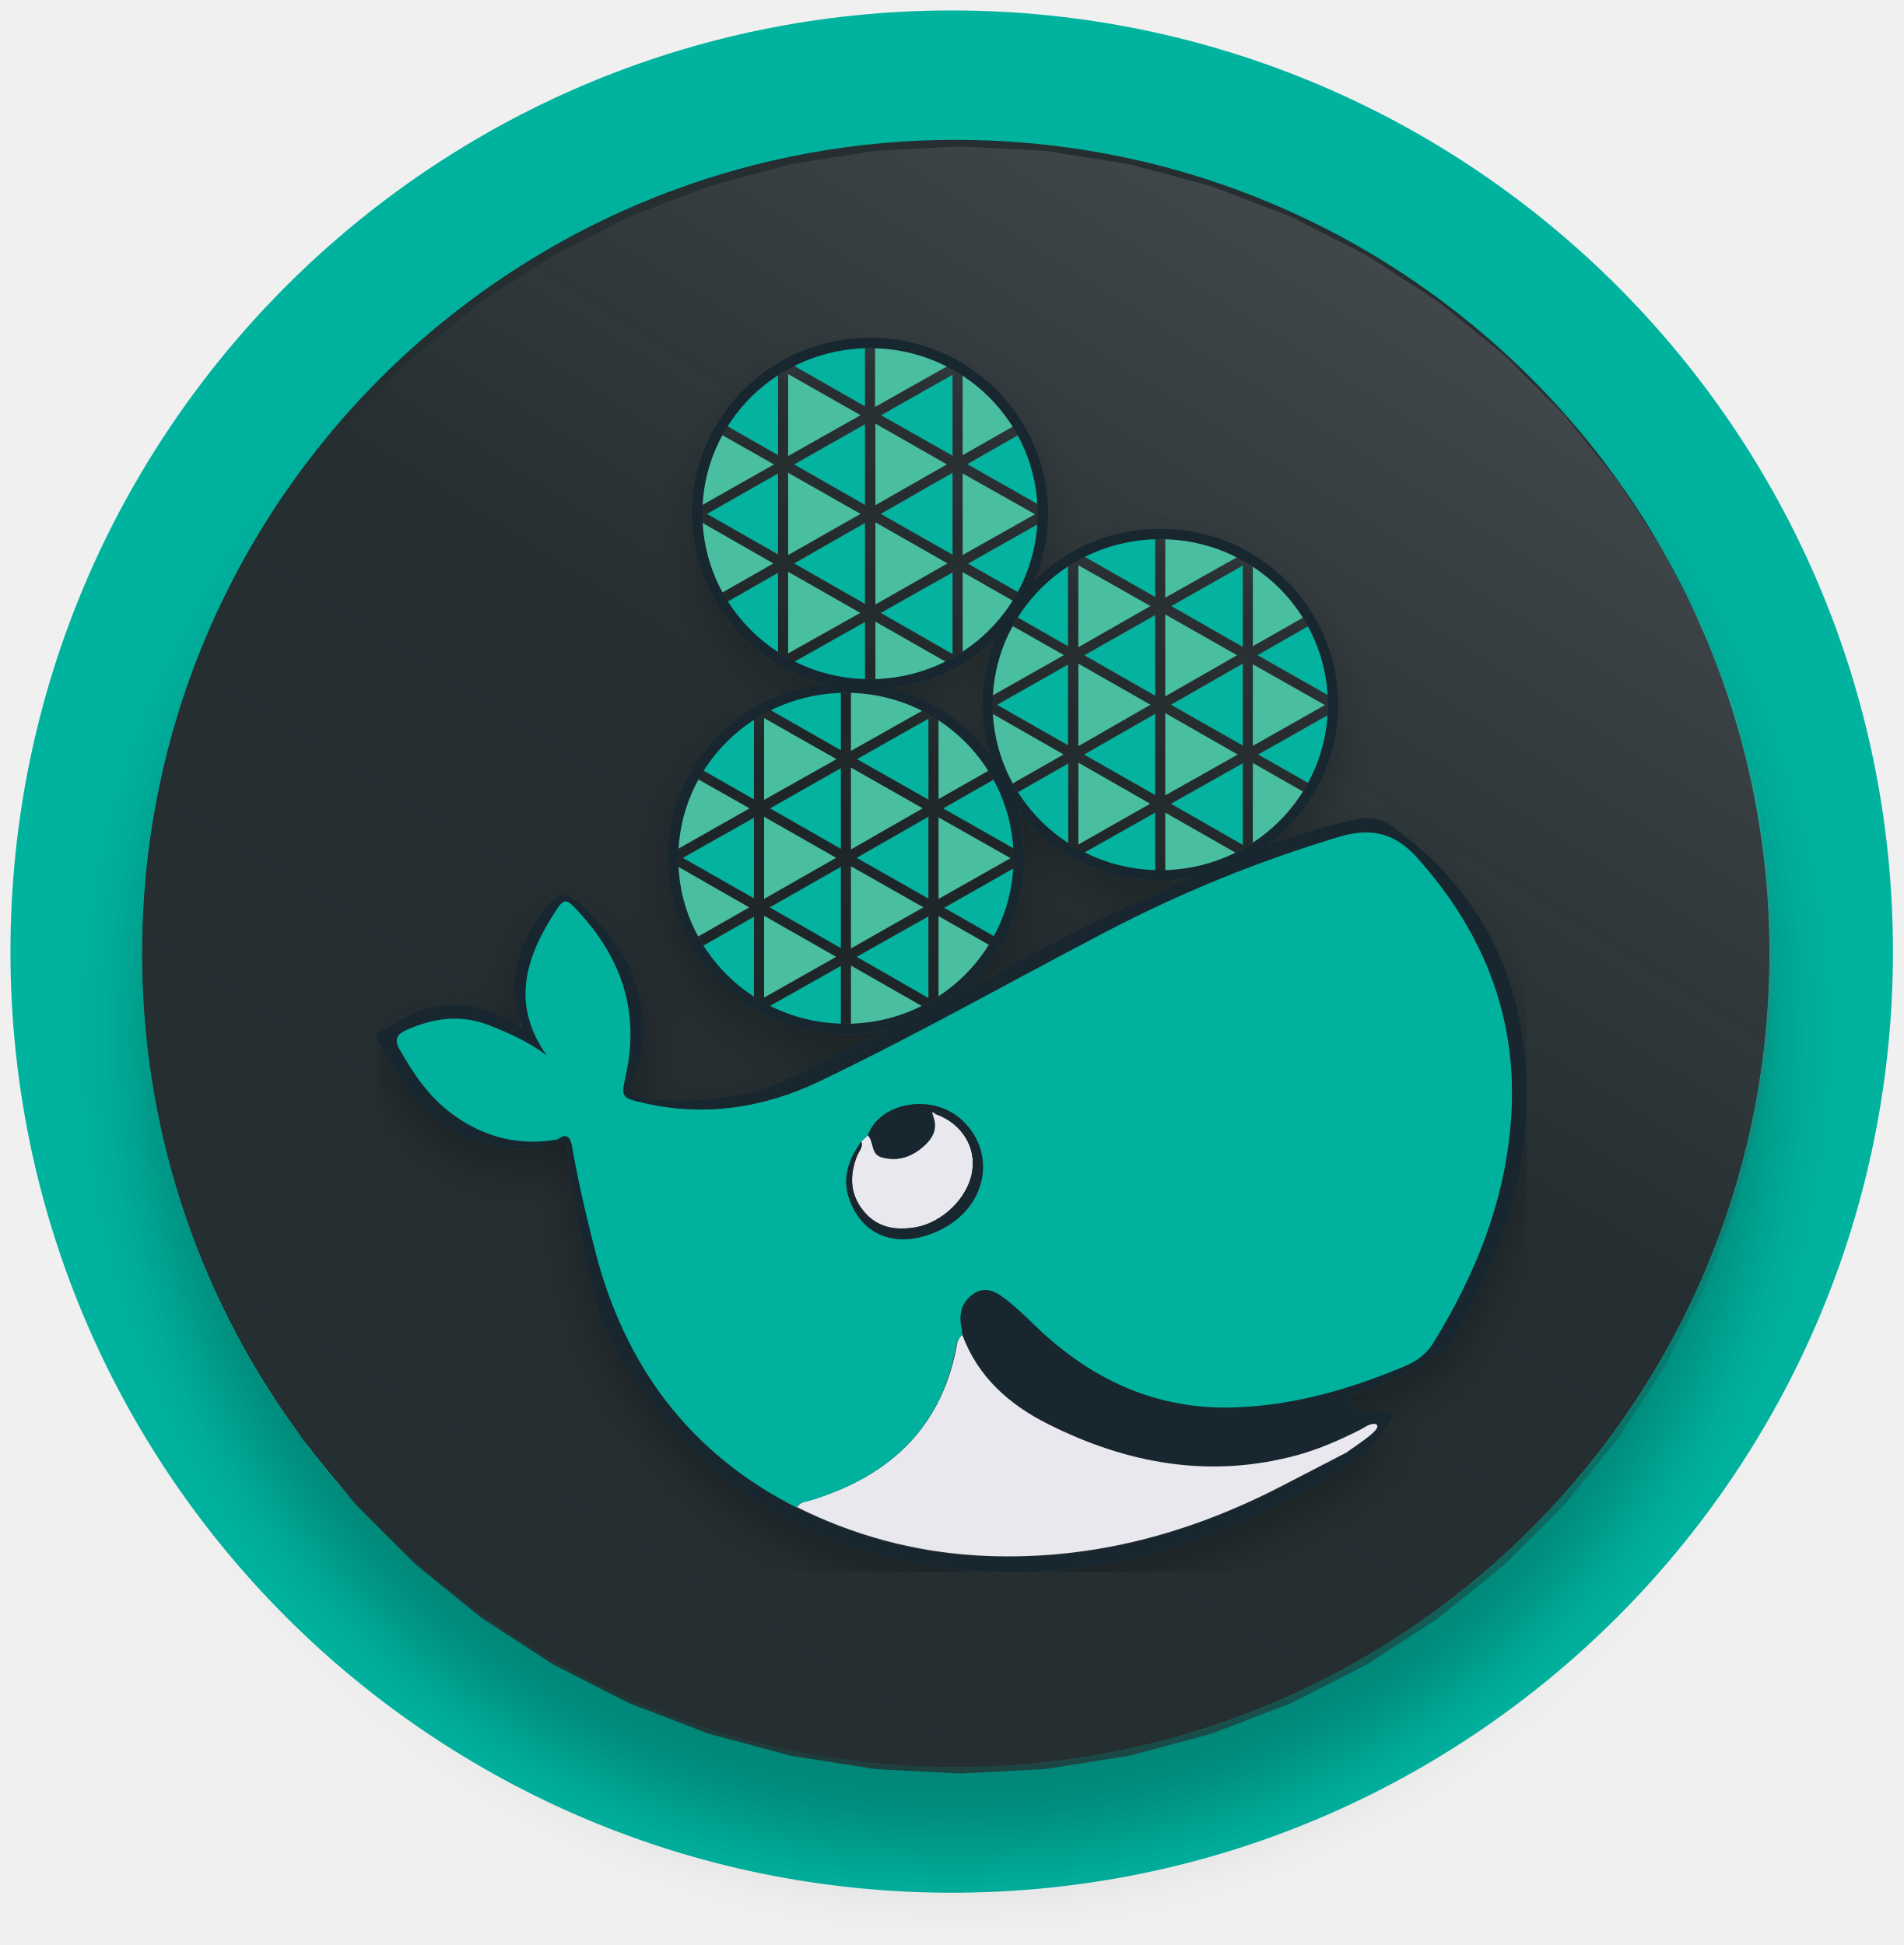
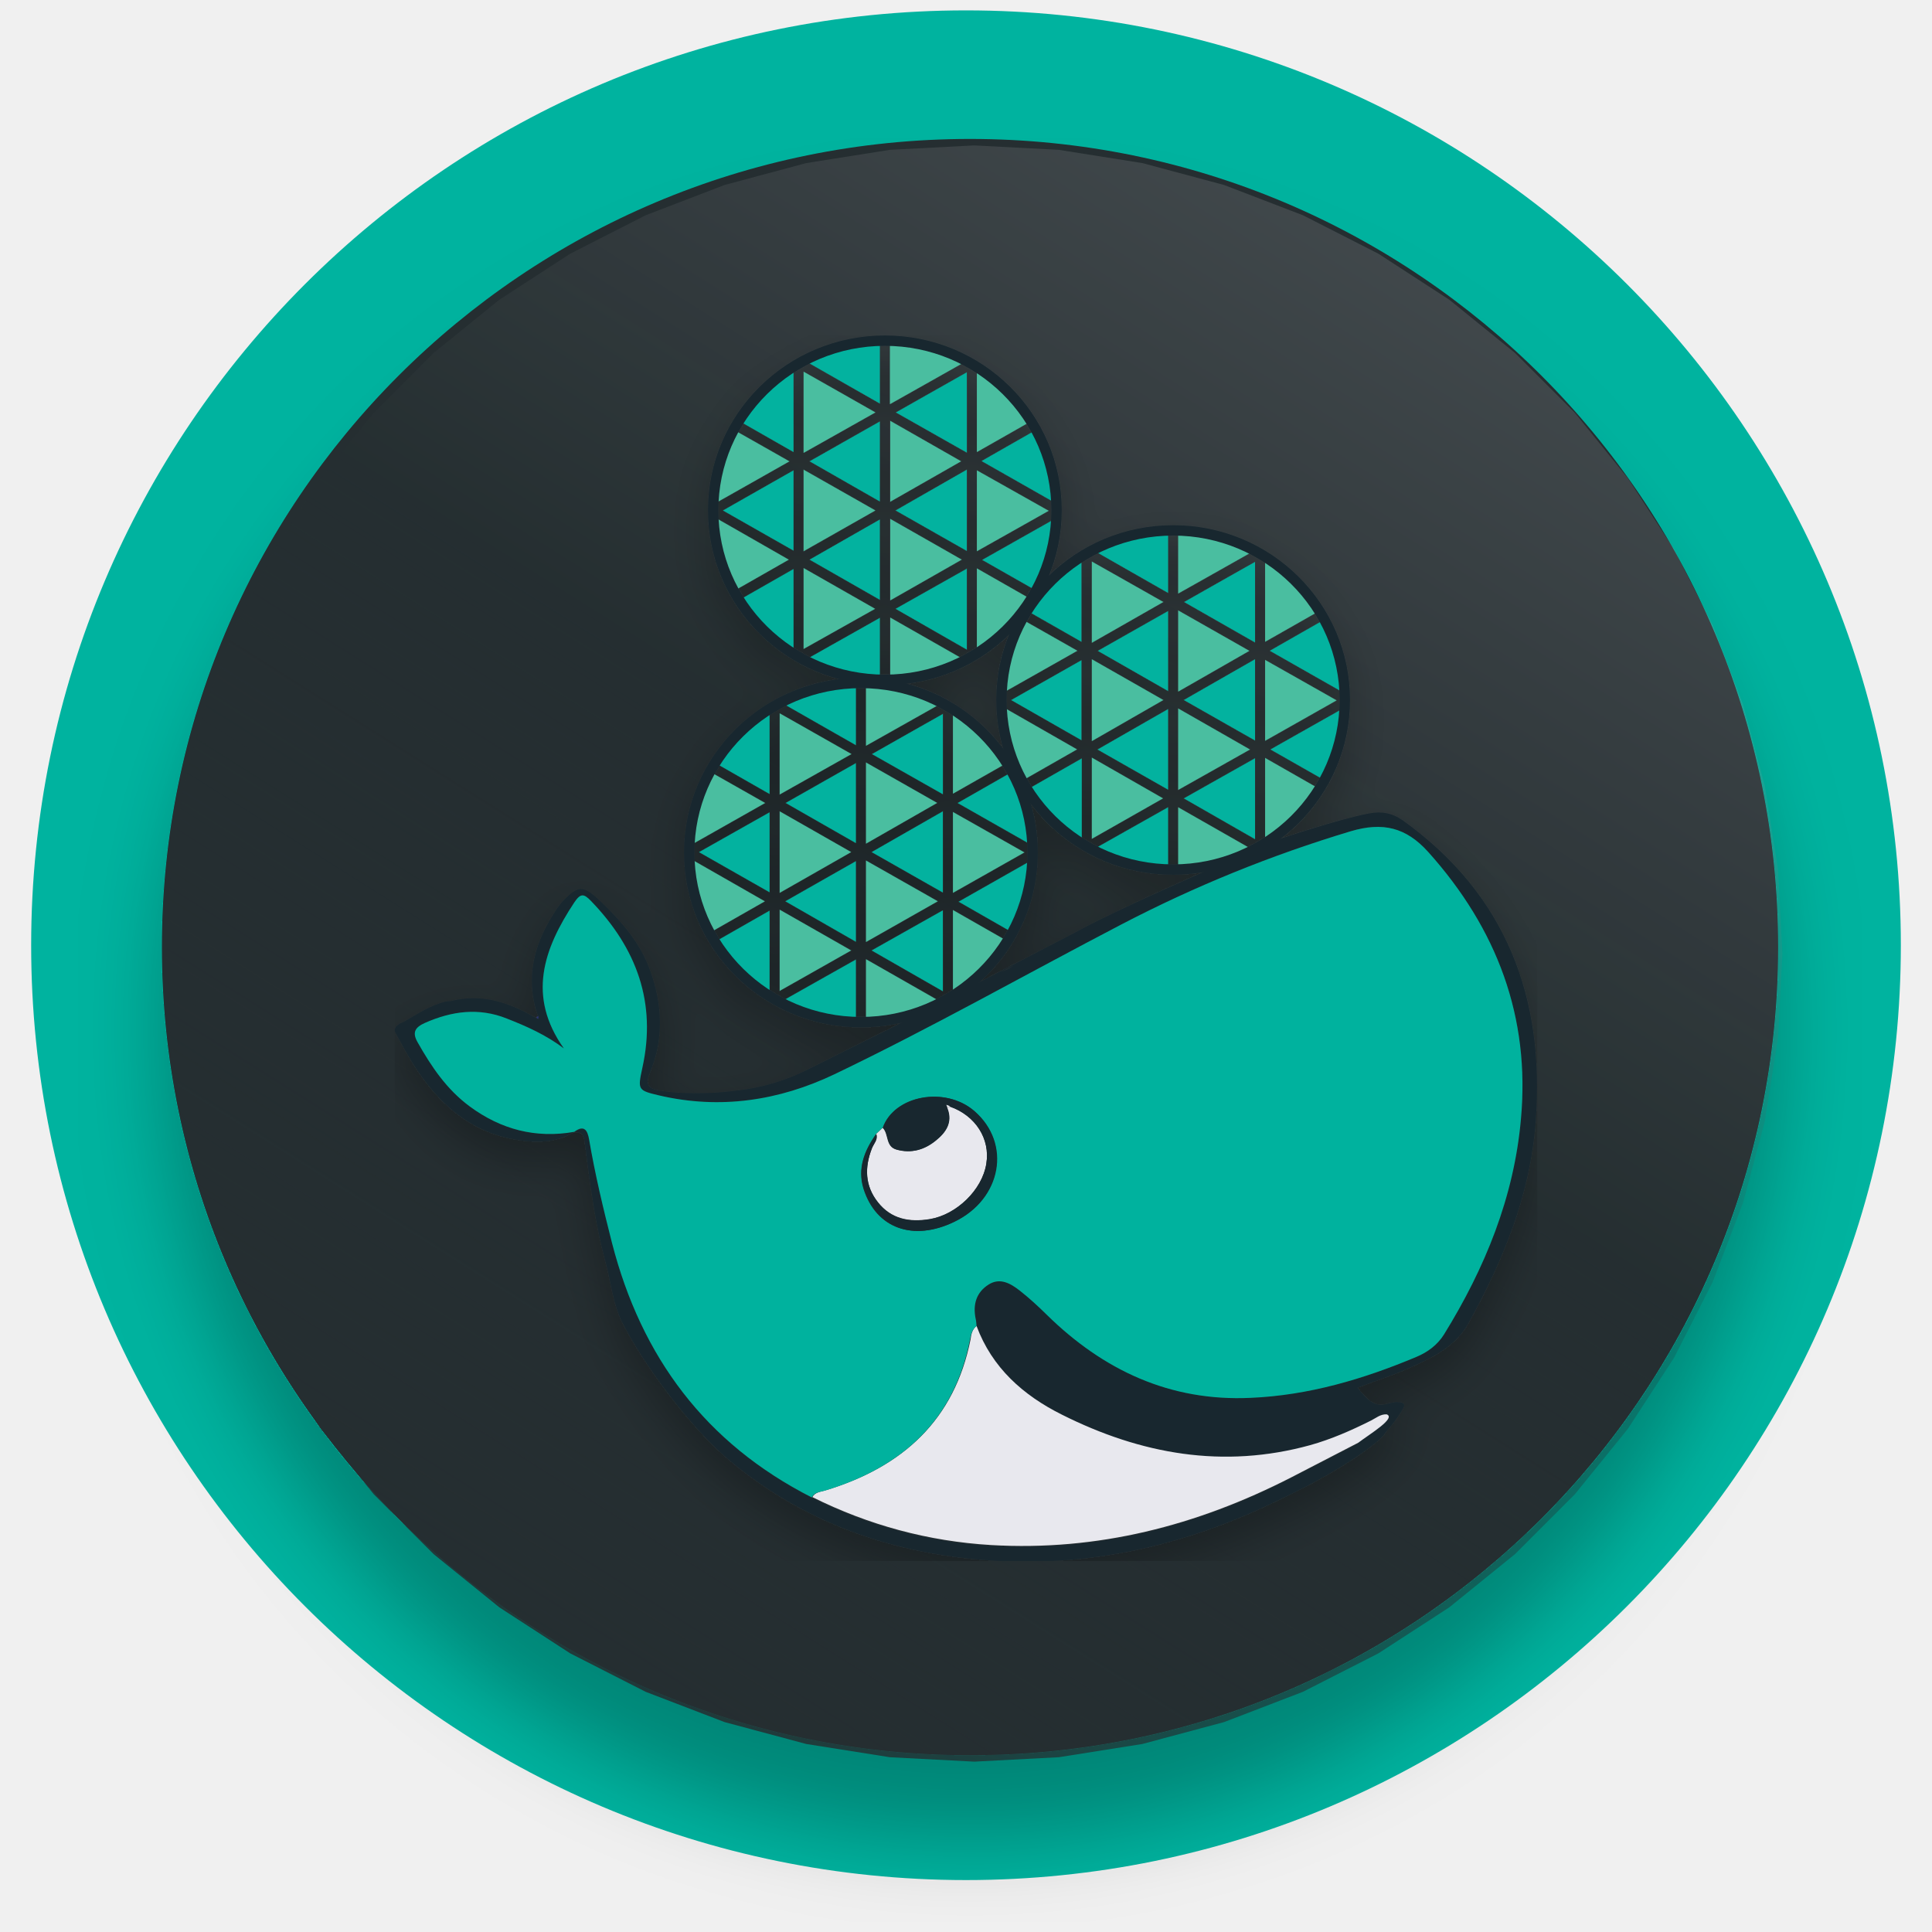
- <svg xmlns="http://www.w3.org/2000/svg" width="91" height="93" viewBox="0 0 91 93" fill="none">
+ <svg xmlns="http://www.w3.org/2000/svg" width="90" height="90" viewBox="0 0 91 93" fill="none">
  <circle cx="45.5" cy="45.5" r="45" fill="#00B39F" />
  <g filter="url(#filter0_d_16047_38784)">
    <circle cx="45.693" cy="45.589" r="38.901" fill="#252E31" />
  </g>
  <path d="M45.9 7L49.966 7.213L53.988 7.85L57.921 8.904L61.722 10.363L65.35 12.212L68.765 14.429L71.929 16.992L74.808 19.871L77.371 23.035L79.588 26.45L81.437 30.078L82.896 33.879L83.95 37.812L84.587 41.834L84.8 45.9L84.587 49.966L83.95 53.988L82.896 57.921L81.437 61.722L79.588 65.35L77.371 68.765L74.808 71.929L71.929 74.808L68.765 77.371L65.35 79.588L61.722 81.437L57.921 82.896L53.988 83.95L49.966 84.587L45.9 84.8L41.834 84.587L37.812 83.95L33.879 82.896L30.078 81.437L26.45 79.588L23.035 77.371L19.871 74.808L16.992 71.929L14.429 68.765L12.212 65.35L10.363 61.722L8.904 57.921L7.85 53.988L7.213 49.966L7 45.9L7.213 41.834L7.85 37.812L8.904 33.879L10.363 30.078L12.212 26.45L14.429 23.035L16.992 19.871L19.871 16.992L23.035 14.429L26.45 12.212L30.078 10.363L33.879 8.904L37.812 7.85L41.834 7.213L45.9 7Z" fill="url(#paint0_linear_16047_38784)" />
  <g clip-path="url(#clip0_16047_38784)" filter="url(#filter1_d_16047_38784)">
    <path d="M33.816 70.037C32.087 68.479 29.995 65.693 28.979 63.701C28.509 62.787 28.418 61.754 28.16 60.78C27.644 58.908 27.402 56.976 27.159 55.058C27.114 54.729 27.083 54.459 26.659 54.504C27.144 54.145 27.311 54.444 27.371 54.864C27.66 56.556 28.054 58.204 28.478 59.866C29.873 65.319 32.967 69.498 38.092 72.104C40.807 73.452 43.673 74.231 46.69 74.41C51.816 74.71 56.608 73.482 61.127 71.16C62.218 70.606 63.295 70.037 64.372 69.483C67.238 67.835 65.069 70.082 60.687 72.134C56.365 74.276 51.77 75.414 46.903 75.129C42.005 74.83 37.562 73.287 33.816 70.037Z" fill="#18272F" />
    <path d="M66.115 67.499C65.994 67.514 66.768 67.394 66.555 67.768C65.964 68.832 64.584 70.27 64.372 69.446C64.266 69.371 65.782 67.978 65.736 68.098L65.752 68.083C65.448 68.083 65.236 68.263 64.993 68.382C64.053 68.847 63.083 69.281 62.067 69.566C57.882 70.719 53.908 70 50.117 68.098C48.252 67.169 46.766 65.836 46.008 63.829C45.993 63.709 45.993 63.589 45.962 63.469C45.826 62.795 45.993 62.211 46.584 61.837C47.145 61.477 47.661 61.792 48.101 62.136C48.556 62.496 48.98 62.885 49.39 63.29C52.104 65.941 55.319 67.469 59.201 67.289C61.991 67.169 64.629 66.39 67.192 65.312C67.738 65.087 68.193 64.743 68.511 64.233C70.498 61.043 71.878 57.628 72.212 53.883C72.666 48.97 71.059 44.716 67.753 41.017C66.677 39.819 65.555 39.549 64.023 40.013C60.186 41.151 56.502 42.664 52.968 44.507C48.358 46.903 43.855 49.465 39.169 51.711C36.5 52.984 33.664 53.404 30.723 52.73C29.707 52.49 29.676 52.46 29.919 51.412C30.632 48.266 29.646 45.645 27.447 43.368C27.099 43.009 26.947 42.994 26.643 43.443C25.157 45.69 24.369 47.967 26.143 50.468C25.294 49.824 24.354 49.42 23.398 49.03C22.049 48.491 20.745 48.671 19.456 49.24C19.001 49.45 18.834 49.674 19.092 50.154C19.759 51.337 20.502 52.46 21.624 53.269C23.125 54.362 24.794 54.827 26.643 54.482C25.764 55.022 24.794 55.022 23.838 54.857C21.548 54.467 20.032 53.029 18.864 51.172C18.546 50.663 18.273 50.139 17.985 49.614C18.03 49.345 18.258 49.27 18.455 49.18C19.107 48.806 19.744 48.371 20.487 48.206C20.563 48.206 20.623 48.191 20.699 48.191C22.201 47.802 23.52 48.266 24.794 49C24.824 49.015 24.854 49.045 24.9 49.06C24.9 49.015 24.9 48.955 24.9 48.91C24.233 46.993 24.748 45.301 25.84 43.698C25.901 43.623 25.961 43.533 26.022 43.458C26.841 42.575 27.068 42.59 27.933 43.413C28.933 44.372 29.828 45.405 30.298 46.724C30.89 48.371 30.965 50.034 30.268 51.666C30.01 52.281 30.298 52.43 30.783 52.505C31.83 52.67 33.225 52.655 34.271 52.52C34.559 52.475 36.076 52.4 37.941 51.457C45.022 47.892 60.687 40.358 60.687 40.358C60.687 40.358 63.447 39.429 64.887 39.159C65.494 39.04 66.009 39.13 66.525 39.489C71.529 43.084 73.364 48.057 72.924 53.973C72.666 57.478 71.362 60.668 69.664 63.724C69.057 64.802 67.966 65.342 66.889 65.821C66.07 66.195 65.206 66.465 64.341 66.795C64.736 67.304 65.115 67.723 65.661 67.603M47.145 46.798C47.312 46.724 47.555 46.679 47.767 46.484L47.145 46.798ZM40.185 50.378L50.739 44.896C53.499 43.383 60.702 40.343 60.702 40.343" fill="#18272F" />
    <path d="M46.008 63.828C46.751 65.835 48.252 67.168 50.117 68.097C53.908 69.999 57.881 70.718 62.067 69.565C63.083 69.28 64.038 68.861 64.993 68.382C65.236 68.262 65.448 68.067 65.751 68.082C66.222 68.262 64.918 69.041 64.387 69.445C63.31 69.999 62.218 70.568 61.142 71.123C56.608 73.444 51.831 74.672 46.705 74.373C43.688 74.193 40.807 73.414 38.107 72.066C38.244 71.812 38.517 71.812 38.744 71.737C42.459 70.613 44.946 68.352 45.72 64.472C45.75 64.233 45.796 63.993 46.008 63.828Z" fill="#E8E8EE" />
    <path d="M46.008 63.828C45.796 63.993 45.735 64.233 45.69 64.487C44.931 68.367 42.429 70.629 38.714 71.752C38.471 71.827 38.214 71.812 38.077 72.081C32.952 69.475 29.873 65.311 28.463 59.844C28.039 58.181 27.644 56.534 27.356 54.841C27.28 54.422 27.129 54.122 26.643 54.482C24.778 54.811 23.11 54.362 21.624 53.269C20.502 52.445 19.759 51.336 19.092 50.153C18.834 49.689 18.986 49.449 19.456 49.239C20.745 48.67 22.049 48.49 23.398 49.03C24.354 49.404 25.294 49.824 26.143 50.468C24.369 47.966 25.157 45.689 26.643 43.443C26.947 42.993 27.098 43.008 27.447 43.368C29.646 45.645 30.616 48.266 29.919 51.411C29.691 52.46 29.707 52.49 30.723 52.729C33.664 53.418 36.5 52.984 39.169 51.711C43.855 49.464 48.373 46.903 52.968 44.506C56.502 42.664 60.186 41.166 64.023 40.013C65.554 39.563 66.677 39.818 67.753 41.016C71.059 44.701 72.666 48.955 72.211 53.883C71.878 57.627 70.483 61.042 68.511 64.233C68.193 64.742 67.723 65.087 67.192 65.311C64.629 66.39 61.991 67.168 59.201 67.288C55.319 67.468 52.104 65.955 49.389 63.289C48.98 62.885 48.556 62.495 48.101 62.136C47.661 61.791 47.145 61.477 46.584 61.836C45.993 62.211 45.826 62.795 45.962 63.469C45.993 63.574 45.993 63.708 46.008 63.828ZM41.489 54.287C41.383 54.392 41.277 54.482 41.171 54.587C40.61 55.38 40.261 56.249 40.564 57.223C41.171 59.14 42.96 59.769 44.931 58.81C47.206 57.702 47.676 55.036 45.887 53.478C44.492 52.265 42.035 52.729 41.489 54.287Z" fill="#00B29E" />
    <path d="M24.915 48.898C24.915 48.943 24.915 49.003 24.915 49.048C24.884 49.033 24.854 49.003 24.809 48.988C24.839 48.958 24.869 48.928 24.915 48.898Z" fill="#2C3476" />
    <path d="M41.171 54.591C41.277 54.486 41.383 54.396 41.489 54.291C41.792 54.591 41.611 55.19 42.156 55.34C42.869 55.535 43.491 55.34 44.037 54.905C44.522 54.516 44.856 54.037 44.598 53.363C44.643 53.333 44.674 53.288 44.719 53.258C45.963 53.692 46.675 54.816 46.478 56.014C46.281 57.272 45.038 58.47 43.764 58.68C42.778 58.845 41.899 58.68 41.262 57.871C40.625 57.077 40.61 56.194 40.974 55.265C41.049 55.055 41.262 54.861 41.171 54.591Z" fill="#E8E8EE" />
    <path d="M44.613 53.359C44.871 54.033 44.537 54.513 44.052 54.902C43.506 55.351 42.884 55.531 42.171 55.336C41.626 55.187 41.807 54.587 41.504 54.288C42.05 52.73 44.507 52.281 45.902 53.479C47.706 55.037 47.221 57.718 44.946 58.811C42.975 59.77 41.186 59.141 40.579 57.224C40.276 56.25 40.609 55.381 41.186 54.587C41.277 54.857 41.064 55.052 40.973 55.276C40.609 56.205 40.64 57.089 41.262 57.883C41.898 58.691 42.778 58.856 43.764 58.691C45.053 58.467 46.281 57.284 46.478 56.025C46.675 54.827 45.962 53.704 44.719 53.269C44.658 53.254 44.613 53.224 44.552 53.209C44.567 53.239 44.598 53.299 44.613 53.359Z" fill="#18272F" />
    <path d="M44.613 53.359C44.598 53.3 44.583 53.24 44.552 53.18C44.613 53.195 44.658 53.225 44.719 53.24C44.689 53.285 44.643 53.315 44.613 53.359Z" fill="#E8E8EE" />
    <path d="M40.685 36.703V40.612L44.112 38.65L40.685 36.703Z" fill="#4ABEA0" />
    <path d="M40.685 41.422V45.346L44.143 43.384L40.685 41.422Z" fill="#4ABEA0" />
    <path d="M40.2 40.584V36.734L36.819 38.652L40.2 40.584Z" fill="#03B29F" />
    <path d="M33.422 45.334C34.089 46.382 34.984 47.281 36.045 47.94V43.836L33.422 45.334Z" fill="#03B29F" />
    <path d="M40.2 45.333V41.453L36.803 43.385L40.2 45.333Z" fill="#03B29F" />
    <path d="M36.531 47.698L39.973 45.751L36.531 43.789V47.698Z" fill="#4ABEA0" />
    <path d="M44.385 47.715V43.82L40.958 45.752L44.385 47.715Z" fill="#03B29F" />
    <path d="M47.737 44.888C48.313 43.839 48.646 42.656 48.707 41.383L45.144 43.405L47.737 44.888Z" fill="#03B29F" />
    <path d="M44.871 42.98L48.313 41.033L44.871 39.086V42.98Z" fill="#4ABEA0" />
    <path d="M44.386 38.232V34.367L40.974 36.299L44.386 38.232Z" fill="#03B29F" />
    <path d="M44.385 42.964V39.055L40.958 41.017L44.385 42.964Z" fill="#03B29F" />
    <path d="M36.531 39.055V42.979L39.973 41.017L36.531 39.055Z" fill="#4ABEA0" />
    <path d="M40.2 32.859C38.896 32.904 37.653 33.234 36.576 33.803L40.2 35.87V32.859Z" fill="#03B29F" />
    <path d="M36.531 34.336V38.245L39.988 36.298L36.531 34.336Z" fill="#4ABEA0" />
    <path d="M36.045 34.117C34.984 34.776 34.089 35.675 33.422 36.723L36.045 38.221V34.117Z" fill="#03B29F" />
    <path d="M44.355 33.833C43.263 33.249 42.02 32.904 40.685 32.859V35.9L44.355 33.833Z" fill="#4ABEA0" />
    <path d="M32.178 41.305C32.224 42.608 32.573 43.821 33.164 44.9L35.818 43.387L32.178 41.305Z" fill="#4ABEA0" />
    <path d="M33.164 37.141C32.573 38.219 32.224 39.432 32.178 40.721L35.833 38.653L33.164 37.141Z" fill="#4ABEA0" />
    <path d="M36.561 48.239C37.653 48.809 38.881 49.153 40.2 49.198V46.188L36.561 48.239Z" fill="#03B29F" />
    <path d="M47.479 36.723C46.827 35.675 45.932 34.776 44.871 34.117V38.206L47.479 36.723Z" fill="#4ABEA0" />
    <path d="M44.871 47.924C45.932 47.265 46.827 46.366 47.494 45.303L44.871 43.805V47.924Z" fill="#4ABEA0" />
    <path d="M48.707 40.706C48.662 39.418 48.313 38.22 47.721 37.156L45.098 38.654L48.707 40.706Z" fill="#03B29F" />
    <path d="M40.685 49.182C41.989 49.138 43.233 48.808 44.309 48.239L40.685 46.172V49.182Z" fill="#4ABEA0" />
    <path d="M36.045 42.951V39.102L32.648 41.019L36.045 42.951Z" fill="#03B29F" />
    <path d="M55.713 29.383V33.292L59.14 31.33L55.713 29.383Z" fill="#4ABEA0" />
    <path d="M55.713 34.102V38.026L59.17 36.079L55.713 34.102Z" fill="#4ABEA0" />
    <path d="M55.228 33.264V29.414L51.846 31.331L55.228 33.264Z" fill="#03B29F" />
    <path d="M48.45 38.006C49.117 39.054 50.011 39.953 51.073 40.612V36.508L48.45 38.006Z" fill="#03B29F" />
    <path d="M55.228 38.012V34.133L51.831 36.08L55.228 38.012Z" fill="#03B29F" />
    <path d="M51.558 40.378L54.985 38.431L51.558 36.469V40.378Z" fill="#4ABEA0" />
    <path d="M59.413 40.394V36.5L55.986 38.432L59.413 40.394Z" fill="#03B29F" />
    <path d="M62.764 37.56C63.34 36.511 63.674 35.328 63.735 34.055L60.156 36.077L62.764 37.56Z" fill="#03B29F" />
    <path d="M59.898 35.66L63.34 33.713L59.898 31.766V35.66Z" fill="#4ABEA0" />
    <path d="M59.413 30.926V27.047L56.001 28.979L59.413 30.926Z" fill="#03B29F" />
    <path d="M59.413 35.644V31.734L55.986 33.697L59.413 35.644Z" fill="#03B29F" />
    <path d="M51.558 31.734V35.674L55 33.697L51.558 31.734Z" fill="#4ABEA0" />
    <path d="M55.228 25.531C53.924 25.576 52.68 25.906 51.603 26.475L55.228 28.542V25.531Z" fill="#03B29F" />
    <path d="M51.558 27.031V30.941L55 28.978L51.558 27.031Z" fill="#4ABEA0" />
    <path d="M51.058 26.789C49.996 27.448 49.102 28.347 48.434 29.395L51.058 30.893V26.789Z" fill="#03B29F" />
    <path d="M59.383 26.505C58.291 25.921 57.047 25.576 55.713 25.531V28.572L59.383 26.505Z" fill="#4ABEA0" />
    <path d="M47.206 33.992C47.252 35.295 47.6 36.509 48.192 37.587L50.845 36.074L47.206 33.992Z" fill="#4ABEA0" />
    <path d="M48.192 29.812C47.6 30.891 47.252 32.104 47.206 33.392L50.861 31.325L48.192 29.812Z" fill="#4ABEA0" />
    <path d="M51.588 40.911C52.68 41.481 53.908 41.825 55.228 41.87V38.859L51.588 40.911Z" fill="#03B29F" />
    <path d="M62.506 29.411C61.854 28.362 60.96 27.464 59.898 26.805V30.894L62.506 29.411Z" fill="#4ABEA0" />
    <path d="M59.898 40.603C60.96 39.944 61.854 39.046 62.522 37.982L59.898 36.484V40.603Z" fill="#4ABEA0" />
    <path d="M63.735 33.378C63.689 32.09 63.34 30.892 62.749 29.828L60.126 31.326L63.735 33.378Z" fill="#03B29F" />
    <path d="M55.713 41.87C57.017 41.825 58.261 41.496 59.337 40.926L55.713 38.859V41.87Z" fill="#4ABEA0" />
    <path d="M51.058 35.631V31.781L47.676 33.699L51.058 35.631Z" fill="#03B29F" />
    <path d="M41.853 20.258V24.152L45.265 22.205L41.853 20.258Z" fill="#4ABEA0" />
    <path d="M41.853 24.977V28.901L45.295 26.939L41.853 24.977Z" fill="#4ABEA0" />
    <path d="M41.352 24.139V20.289L37.971 22.206L41.352 24.139Z" fill="#03B29F" />
    <path d="M34.574 28.889C35.241 29.937 36.136 30.836 37.198 31.495V27.391L34.574 28.889Z" fill="#03B29F" />
    <path d="M41.352 28.872V25.008L37.971 26.94L41.352 28.872Z" fill="#03B29F" />
    <path d="M37.683 31.238L41.125 29.306L37.683 27.344V31.238Z" fill="#4ABEA0" />
    <path d="M45.538 31.269V27.375L42.111 29.307L45.538 31.269Z" fill="#03B29F" />
    <path d="M48.889 28.435C49.465 27.386 49.799 26.203 49.86 24.93L46.281 26.952L48.889 28.435Z" fill="#03B29F" />
    <path d="M46.023 26.535L49.481 24.588L46.023 22.641V26.535Z" fill="#4ABEA0" />
    <path d="M45.538 21.786V17.922L42.126 19.854L45.538 21.786Z" fill="#03B29F" />
    <path d="M45.538 26.519V22.609L42.111 24.572L45.538 26.519Z" fill="#03B29F" />
    <path d="M37.683 22.609V26.534L41.14 24.572L37.683 22.609Z" fill="#4ABEA0" />
    <path d="M41.353 16.414C40.049 16.459 38.805 16.788 37.728 17.358L41.353 19.425V16.414Z" fill="#03B29F" />
    <path d="M37.683 17.891V21.8L41.14 19.853L37.683 17.891Z" fill="#4ABEA0" />
    <path d="M37.198 17.656C36.136 18.315 35.241 19.214 34.574 20.262L37.198 21.76V17.656Z" fill="#03B29F" />
    <path d="M45.508 17.388C44.416 16.803 43.172 16.459 41.838 16.414V19.455L45.508 17.388Z" fill="#4ABEA0" />
    <path d="M33.331 24.859C33.376 26.163 33.725 27.376 34.316 28.454L36.97 26.941L33.331 24.859Z" fill="#4ABEA0" />
    <path d="M34.332 20.695C33.74 21.774 33.391 22.987 33.346 24.275L37.001 22.208L34.332 20.695Z" fill="#4ABEA0" />
    <path d="M37.713 31.794C38.805 32.363 40.033 32.708 41.353 32.753V29.742L37.713 31.794Z" fill="#03B29F" />
    <path d="M48.631 20.278C47.979 19.23 47.085 18.331 46.023 17.672V21.761L48.631 20.278Z" fill="#4ABEA0" />
    <path d="M46.023 31.478C47.085 30.819 47.979 29.921 48.647 28.857L46.023 27.359V31.478Z" fill="#4ABEA0" />
    <path d="M49.86 24.245C49.814 22.957 49.465 21.759 48.874 20.695L46.251 22.193L49.86 24.245Z" fill="#03B29F" />
    <path d="M41.853 32.737C43.157 32.692 44.401 32.363 45.477 31.794L41.853 29.727V32.737Z" fill="#4ABEA0" />
    <path d="M37.198 26.505V22.641L33.801 24.573L37.198 26.505Z" fill="#03B29F" />
    <path d="M41.595 32.725C46.159 32.725 49.859 29.07 49.859 24.562C49.859 20.053 46.159 16.398 41.595 16.398C37.03 16.398 33.33 20.053 33.33 24.562C33.33 29.07 37.03 32.725 41.595 32.725Z" stroke="#18272F" stroke-width="0.5" stroke-miterlimit="10" />
    <path d="M40.443 49.202C45.007 49.202 48.707 45.547 48.707 41.038C48.707 36.53 45.007 32.875 40.443 32.875C35.879 32.875 32.178 36.53 32.178 41.038C32.178 45.547 35.879 49.202 40.443 49.202Z" stroke="#18272F" stroke-width="0.5" stroke-miterlimit="10" />
    <path d="M55.471 41.858C60.035 41.858 63.735 38.203 63.735 33.694C63.735 29.186 60.035 25.531 55.471 25.531C50.906 25.531 47.206 29.186 47.206 33.694C47.206 38.203 50.906 41.858 55.471 41.858Z" stroke="#18272F" stroke-width="0.5" stroke-miterlimit="10" />
  </g>
  <defs>
    <filter id="filter0_d_16047_38784" x="2.791" y="6.688" width="85.802" height="85.805" filterUnits="userSpaceOnUse" color-interpolation-filters="sRGB">
      <feFlood flood-opacity="0" result="BackgroundImageFix" />
      <feColorMatrix in="SourceAlpha" type="matrix" values="0 0 0 0 0 0 0 0 0 0 0 0 0 0 0 0 0 0 127 0" result="hardAlpha" />
      <feOffset dy="4" />
      <feGaussianBlur stdDeviation="2" />
      <feComposite in2="hardAlpha" operator="out" />
      <feColorMatrix type="matrix" values="0 0 0 0 0 0 0 0 0 0 0 0 0 0 0 0 0 0 0.25 0" />
      <feBlend mode="normal" in2="BackgroundImageFix" result="effect1_dropShadow_16047_38784" />
      <feBlend mode="normal" in="SourceGraphic" in2="effect1_dropShadow_16047_38784" result="shape" />
    </filter>
    <filter id="filter1_d_16047_38784" x="16" y="15.141" width="59" height="63" filterUnits="userSpaceOnUse" color-interpolation-filters="sRGB">
      <feFlood flood-opacity="0" result="BackgroundImageFix" />
      <feColorMatrix in="SourceAlpha" type="matrix" values="0 0 0 0 0 0 0 0 0 0 0 0 0 0 0 0 0 0 127 0" result="hardAlpha" />
      <feOffset dy="1" />
      <feGaussianBlur stdDeviation="1" />
      <feComposite in2="hardAlpha" operator="out" />
      <feColorMatrix type="matrix" values="0 0 0 0 0 0 0 0 0 0 0 0 0 0 0 0 0 0 0.25 0" />
      <feBlend mode="normal" in2="BackgroundImageFix" result="effect1_dropShadow_16047_38784" />
      <feBlend mode="normal" in="SourceGraphic" in2="effect1_dropShadow_16047_38784" result="shape" />
    </filter>
    <linearGradient id="paint0_linear_16047_38784" x1="73.552" y1="3.016" x2="21.998" y2="84.8" gradientUnits="userSpaceOnUse">
      <stop stop-color="white" stop-opacity="0.17" />
      <stop offset="0.486" stop-color="#252E31" stop-opacity="0.16" />
      <stop offset="1" stop-color="#252E31" />
    </linearGradient>
    <clipPath id="clip0_16047_38784">
      <rect width="55" height="59" fill="white" transform="translate(18 16.1406)" />
    </clipPath>
  </defs>
</svg>
